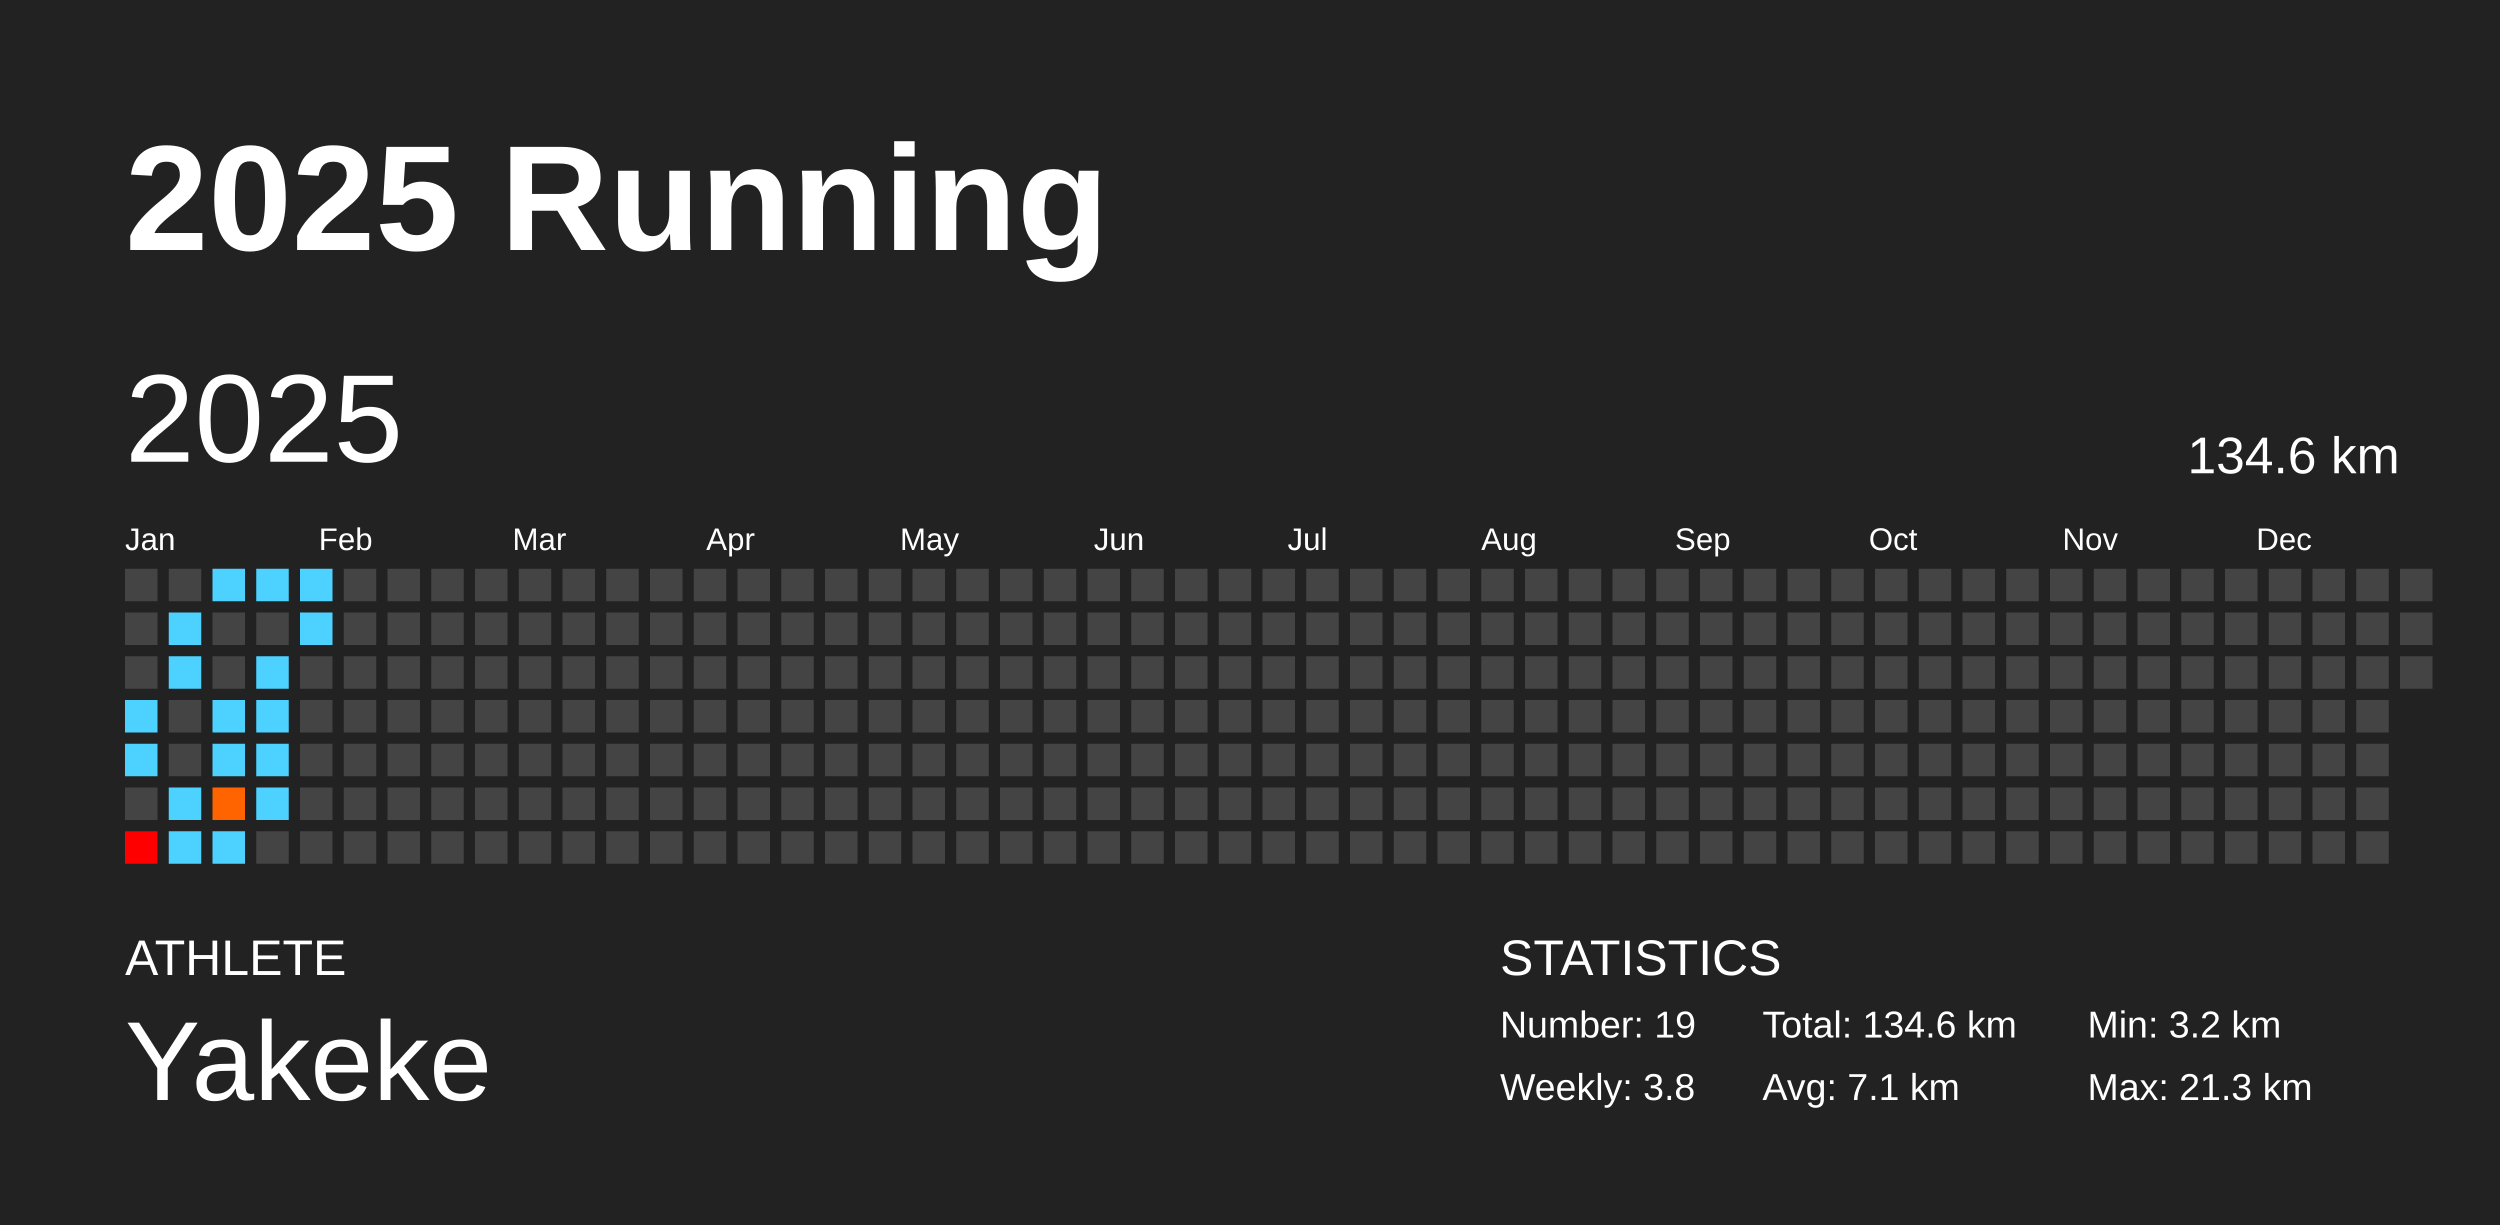
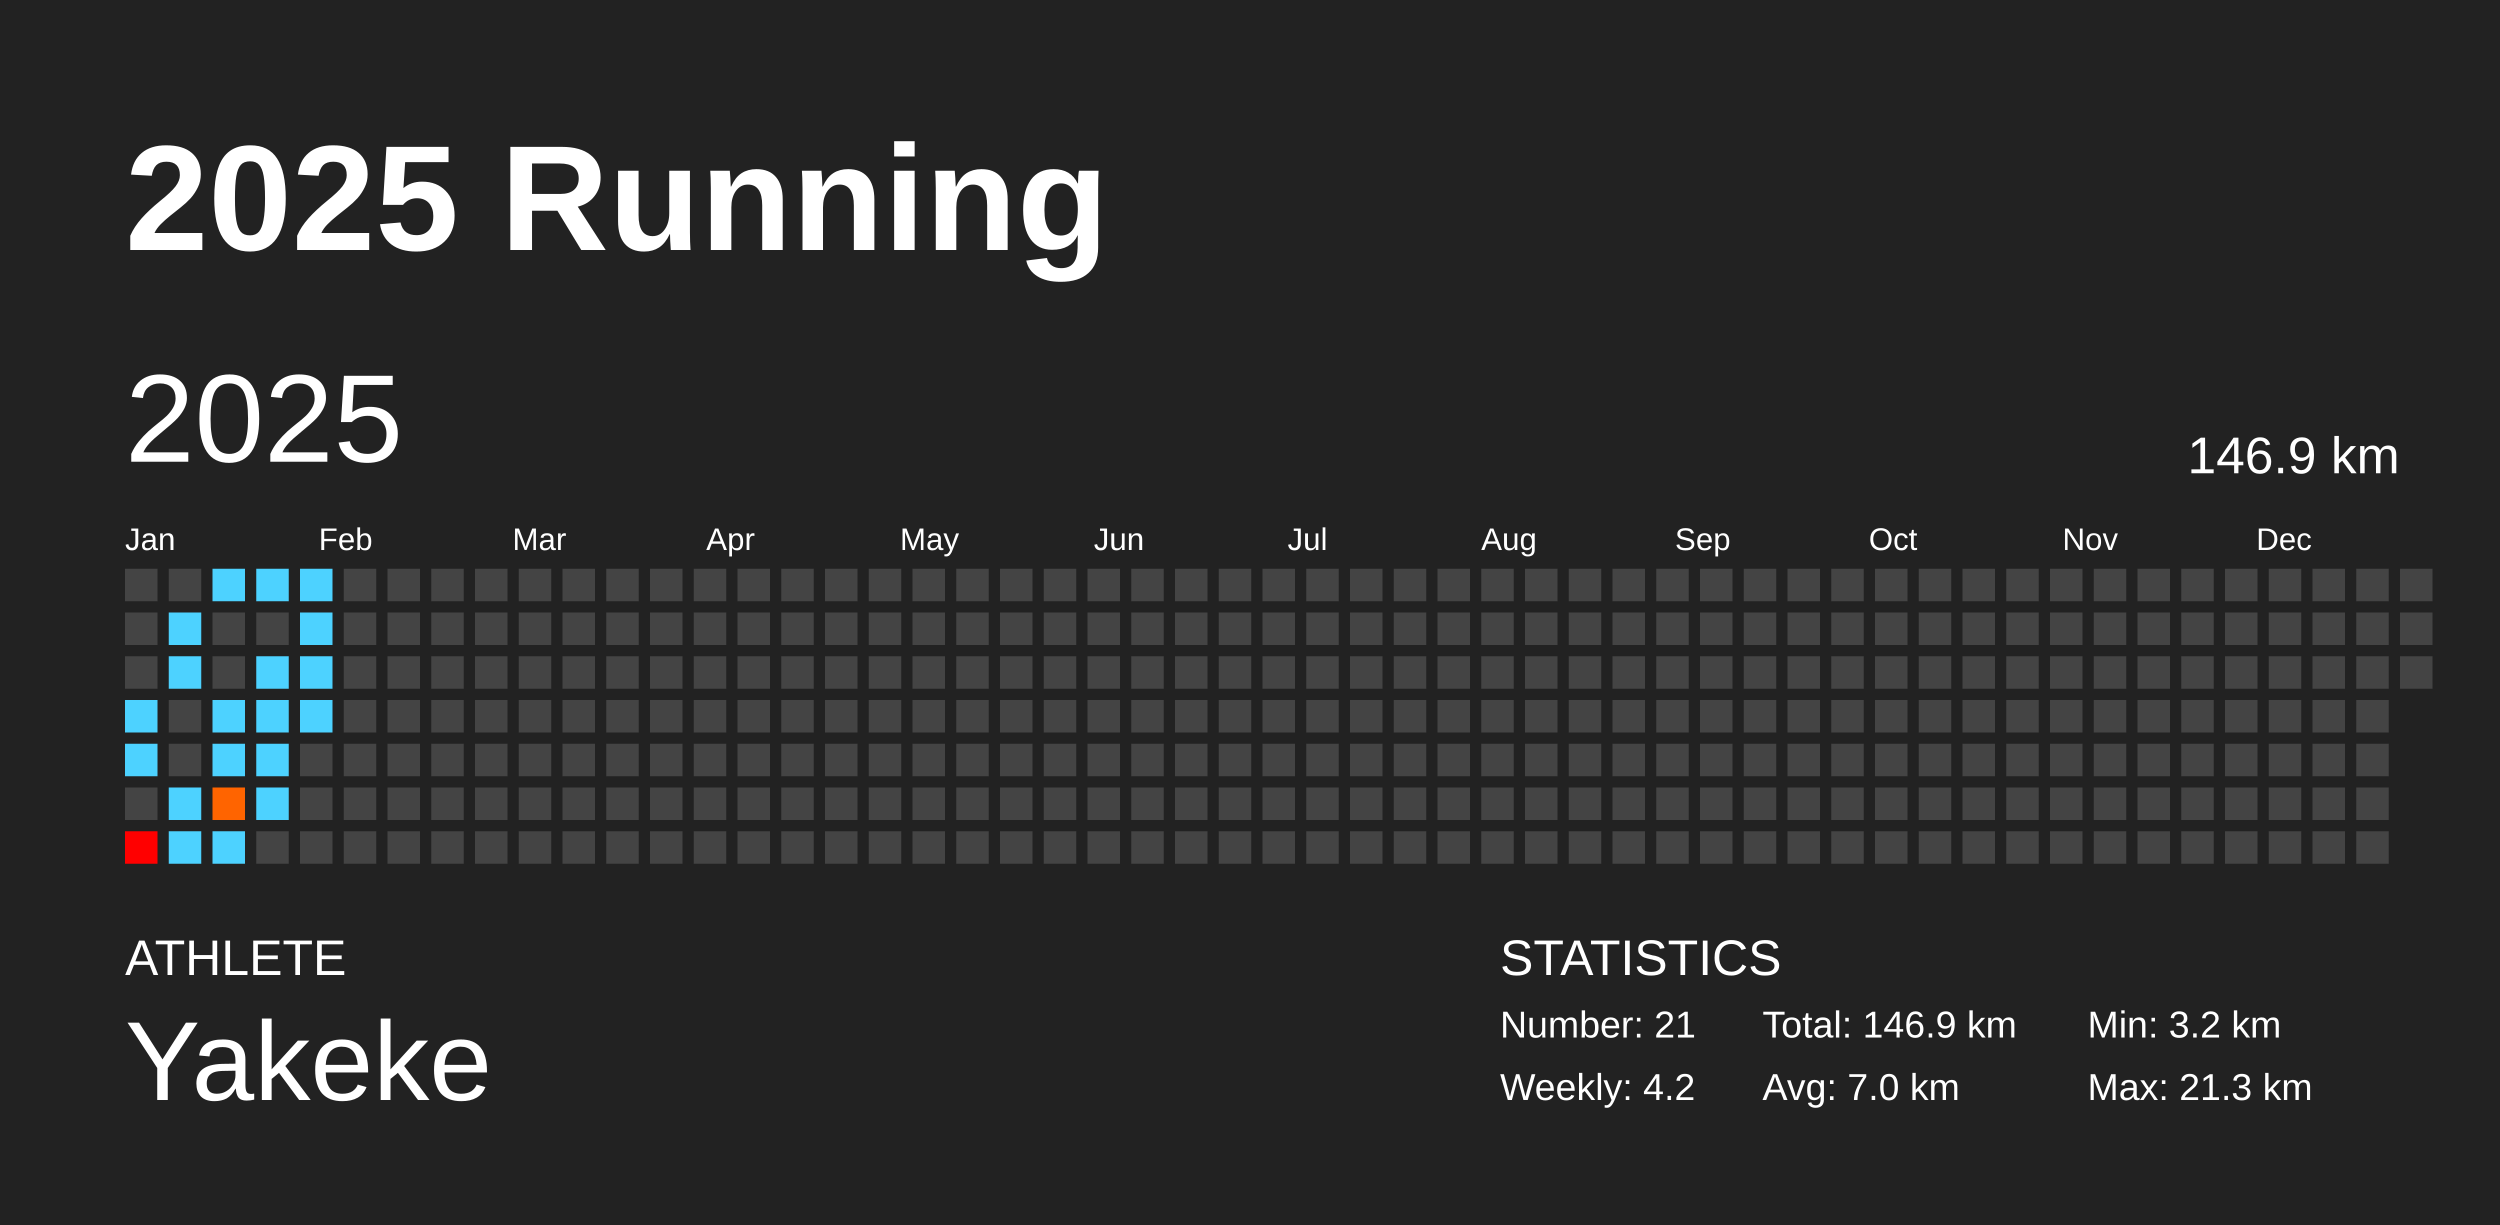
<svg xmlns="http://www.w3.org/2000/svg" baseProfile="full" height="98mm" version="1.1" viewBox="0,0,200,98" width="200mm">
  <defs />
  <rect fill="#222222" height="98" width="200" x="0" y="0" />
  <text fill="#FFFFFF" style="font-size:12px; font-family:Arial; font-weight:bold;" x="10" y="20">2025 Running</text>
  <text fill="#FFFFFF" style="font-size:4px; font-family:Arial" x="10" y="78">ATHLETE</text>
  <text fill="#FFFFFF" style="font-size:9px; font-family:Arial" x="10" y="88">Yakeke</text>
  <text fill="#FFFFFF" style="font-size:4px; font-family:Arial" x="120" y="78">STATISTICS</text>
-   <text fill="#FFFFFF" style="font-size:3px; font-family:Arial" x="120" y="83">Number: 19</text>
-   <text fill="#FFFFFF" style="font-size:3px; font-family:Arial" x="120" y="88">Weekly: 3.8</text>
-   <text fill="#FFFFFF" style="font-size:3px; font-family:Arial" x="141" y="83">Total: 134.6 km</text>
-   <text fill="#FFFFFF" style="font-size:3px; font-family:Arial" x="141" y="88">Avg: 7.1 km</text>
+   <text fill="#FFFFFF" style="font-size:3px; font-family:Arial" x="120" y="83">Number: 21</text>
+   <text fill="#FFFFFF" style="font-size:3px; font-family:Arial" x="120" y="88">Weekly: 4.2</text>
+   <text fill="#FFFFFF" style="font-size:3px; font-family:Arial" x="141" y="83">Total: 146.9 km</text>
+   <text fill="#FFFFFF" style="font-size:3px; font-family:Arial" x="141" y="88">Avg: 7.0 km</text>
  <text fill="#FFFFFF" style="font-size:3px; font-family:Arial" x="167" y="83">Min: 3.2 km</text>
  <text fill="#FFFFFF" style="font-size:3px; font-family:Arial" x="167" y="88">Max: 21.3 km</text>
  <text dominant-baseline="hanging" fill="#FFFFFF" style="font-size:10.0px; font-family:Arial;" x="10" y="30">2025</text>
-   <text dominant-baseline="hanging" fill="#FFFFFF" style="font-size:4.125px; font-family:Arial;" x="175" y="35">134.6 km</text>
+   <text dominant-baseline="hanging" fill="#FFFFFF" style="font-size:4.125px; font-family:Arial;" x="175" y="35">146.9 km</text>
  <text fill="#FFFFFF" style="font-size:2.5px; font-family:Arial" x="10.0" y="44">Jan</text>
  <text fill="#FFFFFF" style="font-size:2.5px; font-family:Arial" x="25.5" y="44">Feb</text>
  <text fill="#FFFFFF" style="font-size:2.5px; font-family:Arial" x="41.0" y="44">Mar</text>
  <text fill="#FFFFFF" style="font-size:2.5px; font-family:Arial" x="56.5" y="44">Apr</text>
  <text fill="#FFFFFF" style="font-size:2.5px; font-family:Arial" x="72.0" y="44">May</text>
  <text fill="#FFFFFF" style="font-size:2.5px; font-family:Arial" x="87.5" y="44">Jun</text>
  <text fill="#FFFFFF" style="font-size:2.5px; font-family:Arial" x="103.0" y="44">Jul</text>
  <text fill="#FFFFFF" style="font-size:2.5px; font-family:Arial" x="118.5" y="44">Aug</text>
  <text fill="#FFFFFF" style="font-size:2.5px; font-family:Arial" x="134.0" y="44">Sep</text>
  <text fill="#FFFFFF" style="font-size:2.5px; font-family:Arial" x="149.5" y="44">Oct</text>
  <text fill="#FFFFFF" style="font-size:2.5px; font-family:Arial" x="165.0" y="44">Nov</text>
  <text fill="#FFFFFF" style="font-size:2.5px; font-family:Arial" x="180.5" y="44">Dec</text>
  <rect fill="#444444" height="2.6" width="2.6" x="10.0" y="45.5" />
  <rect fill="#444444" height="2.6" width="2.6" x="10.0" y="49.0" />
  <rect fill="#444444" height="2.6" width="2.6" x="10.0" y="52.5" />
  <rect fill="#4dd2ff" height="2.6" width="2.6" x="10.0" y="56.0" />
  <rect fill="#4dd2ff" height="2.6" width="2.6" x="10.0" y="59.5" />
  <rect fill="#444444" height="2.6" width="2.6" x="10.0" y="63.0" />
  <rect fill="red" height="2.6" width="2.6" x="10.0" y="66.5" />
  <rect fill="#444444" height="2.6" width="2.6" x="13.5" y="45.5" />
  <rect fill="#4dd2ff" height="2.6" width="2.6" x="13.5" y="49.0" />
  <rect fill="#4dd2ff" height="2.6" width="2.6" x="13.5" y="52.5" />
  <rect fill="#444444" height="2.6" width="2.6" x="13.5" y="56.0" />
  <rect fill="#444444" height="2.6" width="2.6" x="13.5" y="59.5" />
  <rect fill="#4dd2ff" height="2.6" width="2.6" x="13.5" y="63.0" />
  <rect fill="#4dd2ff" height="2.6" width="2.6" x="13.5" y="66.5" />
  <rect fill="#4dd2ff" height="2.6" width="2.6" x="17.0" y="45.5" />
  <rect fill="#444444" height="2.6" width="2.6" x="17.0" y="49.0" />
  <rect fill="#444444" height="2.6" width="2.6" x="17.0" y="52.5" />
  <rect fill="#4dd2ff" height="2.6" width="2.6" x="17.0" y="56.0" />
  <rect fill="#4dd2ff" height="2.6" width="2.6" x="17.0" y="59.5" />
  <rect fill="#ff6400" height="2.6" width="2.6" x="17.0" y="63.0" />
  <rect fill="#4dd2ff" height="2.6" width="2.6" x="17.0" y="66.5" />
  <rect fill="#4dd2ff" height="2.6" width="2.6" x="20.5" y="45.5" />
  <rect fill="#444444" height="2.6" width="2.6" x="20.5" y="49.0" />
  <rect fill="#4dd2ff" height="2.6" width="2.6" x="20.5" y="52.5" />
  <rect fill="#4dd2ff" height="2.6" width="2.6" x="20.5" y="56.0" />
  <rect fill="#4dd2ff" height="2.6" width="2.6" x="20.5" y="59.5" />
  <rect fill="#4dd2ff" height="2.6" width="2.6" x="20.5" y="63.0" />
  <rect fill="#444444" height="2.6" width="2.6" x="20.5" y="66.5" />
  <rect fill="#4dd2ff" height="2.6" width="2.6" x="24.0" y="45.5" />
  <rect fill="#4dd2ff" height="2.6" width="2.6" x="24.0" y="49.0" />
-   <rect fill="#444444" height="2.6" width="2.6" x="24.0" y="52.5" />
-   <rect fill="#444444" height="2.6" width="2.6" x="24.0" y="56.0" />
+   <rect fill="#4dd2ff" height="2.6" width="2.6" x="24.0" y="52.5" />
+   <rect fill="#4dd2ff" height="2.6" width="2.6" x="24.0" y="56.0" />
  <rect fill="#444444" height="2.6" width="2.6" x="24.0" y="59.5" />
  <rect fill="#444444" height="2.6" width="2.6" x="24.0" y="63.0" />
  <rect fill="#444444" height="2.6" width="2.6" x="24.0" y="66.5" />
  <rect fill="#444444" height="2.6" width="2.6" x="27.5" y="45.5" />
  <rect fill="#444444" height="2.6" width="2.6" x="27.5" y="49.0" />
  <rect fill="#444444" height="2.6" width="2.6" x="27.5" y="52.5" />
  <rect fill="#444444" height="2.6" width="2.6" x="27.5" y="56.0" />
  <rect fill="#444444" height="2.6" width="2.6" x="27.5" y="59.5" />
  <rect fill="#444444" height="2.6" width="2.6" x="27.5" y="63.0" />
  <rect fill="#444444" height="2.6" width="2.6" x="27.5" y="66.5" />
  <rect fill="#444444" height="2.6" width="2.6" x="31.0" y="45.5" />
  <rect fill="#444444" height="2.6" width="2.6" x="31.0" y="49.0" />
  <rect fill="#444444" height="2.6" width="2.6" x="31.0" y="52.5" />
  <rect fill="#444444" height="2.6" width="2.6" x="31.0" y="56.0" />
  <rect fill="#444444" height="2.6" width="2.6" x="31.0" y="59.5" />
  <rect fill="#444444" height="2.6" width="2.6" x="31.0" y="63.0" />
  <rect fill="#444444" height="2.6" width="2.6" x="31.0" y="66.5" />
  <rect fill="#444444" height="2.6" width="2.6" x="34.5" y="45.5" />
  <rect fill="#444444" height="2.6" width="2.6" x="34.5" y="49.0" />
  <rect fill="#444444" height="2.6" width="2.6" x="34.5" y="52.5" />
  <rect fill="#444444" height="2.6" width="2.6" x="34.5" y="56.0" />
  <rect fill="#444444" height="2.6" width="2.6" x="34.5" y="59.5" />
  <rect fill="#444444" height="2.6" width="2.6" x="34.5" y="63.0" />
  <rect fill="#444444" height="2.6" width="2.6" x="34.5" y="66.5" />
  <rect fill="#444444" height="2.6" width="2.6" x="38.0" y="45.5" />
  <rect fill="#444444" height="2.6" width="2.6" x="38.0" y="49.0" />
  <rect fill="#444444" height="2.6" width="2.6" x="38.0" y="52.5" />
  <rect fill="#444444" height="2.6" width="2.6" x="38.0" y="56.0" />
  <rect fill="#444444" height="2.6" width="2.6" x="38.0" y="59.5" />
  <rect fill="#444444" height="2.6" width="2.6" x="38.0" y="63.0" />
  <rect fill="#444444" height="2.6" width="2.6" x="38.0" y="66.5" />
  <rect fill="#444444" height="2.6" width="2.6" x="41.5" y="45.5" />
  <rect fill="#444444" height="2.6" width="2.6" x="41.5" y="49.0" />
  <rect fill="#444444" height="2.6" width="2.6" x="41.5" y="52.5" />
  <rect fill="#444444" height="2.6" width="2.6" x="41.5" y="56.0" />
  <rect fill="#444444" height="2.6" width="2.6" x="41.5" y="59.5" />
  <rect fill="#444444" height="2.6" width="2.6" x="41.5" y="63.0" />
  <rect fill="#444444" height="2.6" width="2.6" x="41.5" y="66.5" />
  <rect fill="#444444" height="2.6" width="2.6" x="45.0" y="45.5" />
  <rect fill="#444444" height="2.6" width="2.6" x="45.0" y="49.0" />
  <rect fill="#444444" height="2.6" width="2.6" x="45.0" y="52.5" />
  <rect fill="#444444" height="2.6" width="2.6" x="45.0" y="56.0" />
  <rect fill="#444444" height="2.6" width="2.6" x="45.0" y="59.5" />
  <rect fill="#444444" height="2.6" width="2.6" x="45.0" y="63.0" />
  <rect fill="#444444" height="2.6" width="2.6" x="45.0" y="66.5" />
  <rect fill="#444444" height="2.6" width="2.6" x="48.5" y="45.5" />
  <rect fill="#444444" height="2.6" width="2.6" x="48.5" y="49.0" />
  <rect fill="#444444" height="2.6" width="2.6" x="48.5" y="52.5" />
  <rect fill="#444444" height="2.6" width="2.6" x="48.5" y="56.0" />
  <rect fill="#444444" height="2.6" width="2.6" x="48.5" y="59.5" />
  <rect fill="#444444" height="2.6" width="2.6" x="48.5" y="63.0" />
  <rect fill="#444444" height="2.6" width="2.6" x="48.5" y="66.5" />
  <rect fill="#444444" height="2.6" width="2.6" x="52.0" y="45.5" />
  <rect fill="#444444" height="2.6" width="2.6" x="52.0" y="49.0" />
  <rect fill="#444444" height="2.6" width="2.6" x="52.0" y="52.5" />
  <rect fill="#444444" height="2.6" width="2.6" x="52.0" y="56.0" />
  <rect fill="#444444" height="2.6" width="2.6" x="52.0" y="59.5" />
  <rect fill="#444444" height="2.6" width="2.6" x="52.0" y="63.0" />
  <rect fill="#444444" height="2.6" width="2.6" x="52.0" y="66.5" />
  <rect fill="#444444" height="2.6" width="2.6" x="55.5" y="45.5" />
  <rect fill="#444444" height="2.6" width="2.6" x="55.5" y="49.0" />
  <rect fill="#444444" height="2.6" width="2.6" x="55.5" y="52.5" />
  <rect fill="#444444" height="2.6" width="2.6" x="55.5" y="56.0" />
  <rect fill="#444444" height="2.6" width="2.6" x="55.5" y="59.5" />
  <rect fill="#444444" height="2.6" width="2.6" x="55.5" y="63.0" />
  <rect fill="#444444" height="2.6" width="2.6" x="55.5" y="66.5" />
  <rect fill="#444444" height="2.6" width="2.6" x="59.0" y="45.5" />
  <rect fill="#444444" height="2.6" width="2.6" x="59.0" y="49.0" />
  <rect fill="#444444" height="2.6" width="2.6" x="59.0" y="52.5" />
  <rect fill="#444444" height="2.6" width="2.6" x="59.0" y="56.0" />
  <rect fill="#444444" height="2.6" width="2.6" x="59.0" y="59.5" />
  <rect fill="#444444" height="2.6" width="2.6" x="59.0" y="63.0" />
  <rect fill="#444444" height="2.6" width="2.6" x="59.0" y="66.5" />
  <rect fill="#444444" height="2.6" width="2.6" x="62.5" y="45.5" />
  <rect fill="#444444" height="2.6" width="2.6" x="62.5" y="49.0" />
  <rect fill="#444444" height="2.6" width="2.6" x="62.5" y="52.5" />
  <rect fill="#444444" height="2.6" width="2.6" x="62.5" y="56.0" />
  <rect fill="#444444" height="2.6" width="2.6" x="62.5" y="59.5" />
  <rect fill="#444444" height="2.6" width="2.6" x="62.5" y="63.0" />
  <rect fill="#444444" height="2.6" width="2.6" x="62.5" y="66.5" />
  <rect fill="#444444" height="2.6" width="2.6" x="66.0" y="45.5" />
  <rect fill="#444444" height="2.6" width="2.6" x="66.0" y="49.0" />
  <rect fill="#444444" height="2.6" width="2.6" x="66.0" y="52.5" />
  <rect fill="#444444" height="2.6" width="2.6" x="66.0" y="56.0" />
  <rect fill="#444444" height="2.6" width="2.6" x="66.0" y="59.5" />
  <rect fill="#444444" height="2.6" width="2.6" x="66.0" y="63.0" />
  <rect fill="#444444" height="2.6" width="2.6" x="66.0" y="66.5" />
  <rect fill="#444444" height="2.6" width="2.6" x="69.5" y="45.5" />
  <rect fill="#444444" height="2.6" width="2.6" x="69.5" y="49.0" />
  <rect fill="#444444" height="2.6" width="2.6" x="69.5" y="52.5" />
  <rect fill="#444444" height="2.6" width="2.6" x="69.5" y="56.0" />
  <rect fill="#444444" height="2.6" width="2.6" x="69.5" y="59.5" />
  <rect fill="#444444" height="2.6" width="2.6" x="69.5" y="63.0" />
  <rect fill="#444444" height="2.6" width="2.6" x="69.5" y="66.5" />
  <rect fill="#444444" height="2.6" width="2.6" x="73.0" y="45.5" />
  <rect fill="#444444" height="2.6" width="2.6" x="73.0" y="49.0" />
  <rect fill="#444444" height="2.6" width="2.6" x="73.0" y="52.5" />
  <rect fill="#444444" height="2.6" width="2.6" x="73.0" y="56.0" />
  <rect fill="#444444" height="2.6" width="2.6" x="73.0" y="59.5" />
  <rect fill="#444444" height="2.6" width="2.6" x="73.0" y="63.0" />
  <rect fill="#444444" height="2.6" width="2.6" x="73.0" y="66.5" />
  <rect fill="#444444" height="2.6" width="2.6" x="76.5" y="45.5" />
  <rect fill="#444444" height="2.6" width="2.6" x="76.5" y="49.0" />
  <rect fill="#444444" height="2.6" width="2.6" x="76.5" y="52.5" />
  <rect fill="#444444" height="2.6" width="2.6" x="76.5" y="56.0" />
  <rect fill="#444444" height="2.6" width="2.6" x="76.5" y="59.5" />
  <rect fill="#444444" height="2.6" width="2.6" x="76.5" y="63.0" />
  <rect fill="#444444" height="2.6" width="2.6" x="76.5" y="66.5" />
  <rect fill="#444444" height="2.6" width="2.6" x="80.0" y="45.5" />
  <rect fill="#444444" height="2.6" width="2.6" x="80.0" y="49.0" />
  <rect fill="#444444" height="2.6" width="2.6" x="80.0" y="52.5" />
  <rect fill="#444444" height="2.6" width="2.6" x="80.0" y="56.0" />
  <rect fill="#444444" height="2.6" width="2.6" x="80.0" y="59.5" />
  <rect fill="#444444" height="2.6" width="2.6" x="80.0" y="63.0" />
  <rect fill="#444444" height="2.6" width="2.6" x="80.0" y="66.5" />
  <rect fill="#444444" height="2.6" width="2.6" x="83.5" y="45.5" />
  <rect fill="#444444" height="2.6" width="2.6" x="83.5" y="49.0" />
  <rect fill="#444444" height="2.6" width="2.6" x="83.5" y="52.5" />
  <rect fill="#444444" height="2.6" width="2.6" x="83.5" y="56.0" />
  <rect fill="#444444" height="2.6" width="2.6" x="83.5" y="59.5" />
  <rect fill="#444444" height="2.6" width="2.6" x="83.5" y="63.0" />
  <rect fill="#444444" height="2.6" width="2.6" x="83.5" y="66.5" />
  <rect fill="#444444" height="2.6" width="2.6" x="87.0" y="45.5" />
  <rect fill="#444444" height="2.6" width="2.6" x="87.0" y="49.0" />
  <rect fill="#444444" height="2.6" width="2.6" x="87.0" y="52.5" />
  <rect fill="#444444" height="2.6" width="2.6" x="87.0" y="56.0" />
  <rect fill="#444444" height="2.6" width="2.6" x="87.0" y="59.5" />
  <rect fill="#444444" height="2.6" width="2.6" x="87.0" y="63.0" />
  <rect fill="#444444" height="2.6" width="2.6" x="87.0" y="66.5" />
  <rect fill="#444444" height="2.6" width="2.6" x="90.5" y="45.5" />
  <rect fill="#444444" height="2.6" width="2.6" x="90.5" y="49.0" />
  <rect fill="#444444" height="2.6" width="2.6" x="90.5" y="52.5" />
  <rect fill="#444444" height="2.6" width="2.6" x="90.5" y="56.0" />
  <rect fill="#444444" height="2.6" width="2.6" x="90.5" y="59.5" />
  <rect fill="#444444" height="2.6" width="2.6" x="90.5" y="63.0" />
  <rect fill="#444444" height="2.6" width="2.6" x="90.5" y="66.5" />
  <rect fill="#444444" height="2.6" width="2.6" x="94.0" y="45.5" />
  <rect fill="#444444" height="2.6" width="2.6" x="94.0" y="49.0" />
  <rect fill="#444444" height="2.6" width="2.6" x="94.0" y="52.5" />
  <rect fill="#444444" height="2.6" width="2.6" x="94.0" y="56.0" />
  <rect fill="#444444" height="2.6" width="2.6" x="94.0" y="59.5" />
  <rect fill="#444444" height="2.6" width="2.6" x="94.0" y="63.0" />
  <rect fill="#444444" height="2.6" width="2.6" x="94.0" y="66.5" />
  <rect fill="#444444" height="2.6" width="2.6" x="97.5" y="45.5" />
  <rect fill="#444444" height="2.6" width="2.6" x="97.5" y="49.0" />
  <rect fill="#444444" height="2.6" width="2.6" x="97.5" y="52.5" />
  <rect fill="#444444" height="2.6" width="2.6" x="97.5" y="56.0" />
  <rect fill="#444444" height="2.6" width="2.6" x="97.5" y="59.5" />
  <rect fill="#444444" height="2.6" width="2.6" x="97.5" y="63.0" />
  <rect fill="#444444" height="2.6" width="2.6" x="97.5" y="66.5" />
  <rect fill="#444444" height="2.6" width="2.6" x="101.0" y="45.5" />
  <rect fill="#444444" height="2.6" width="2.6" x="101.0" y="49.0" />
  <rect fill="#444444" height="2.6" width="2.6" x="101.0" y="52.5" />
  <rect fill="#444444" height="2.6" width="2.6" x="101.0" y="56.0" />
  <rect fill="#444444" height="2.6" width="2.6" x="101.0" y="59.5" />
  <rect fill="#444444" height="2.6" width="2.6" x="101.0" y="63.0" />
  <rect fill="#444444" height="2.6" width="2.6" x="101.0" y="66.5" />
  <rect fill="#444444" height="2.6" width="2.6" x="104.5" y="45.5" />
  <rect fill="#444444" height="2.6" width="2.6" x="104.5" y="49.0" />
  <rect fill="#444444" height="2.6" width="2.6" x="104.5" y="52.5" />
  <rect fill="#444444" height="2.6" width="2.6" x="104.5" y="56.0" />
  <rect fill="#444444" height="2.6" width="2.6" x="104.5" y="59.5" />
  <rect fill="#444444" height="2.6" width="2.6" x="104.5" y="63.0" />
  <rect fill="#444444" height="2.6" width="2.6" x="104.5" y="66.5" />
  <rect fill="#444444" height="2.6" width="2.6" x="108.0" y="45.5" />
  <rect fill="#444444" height="2.6" width="2.6" x="108.0" y="49.0" />
  <rect fill="#444444" height="2.6" width="2.6" x="108.0" y="52.5" />
  <rect fill="#444444" height="2.6" width="2.6" x="108.0" y="56.0" />
  <rect fill="#444444" height="2.6" width="2.6" x="108.0" y="59.5" />
  <rect fill="#444444" height="2.6" width="2.6" x="108.0" y="63.0" />
  <rect fill="#444444" height="2.6" width="2.6" x="108.0" y="66.5" />
  <rect fill="#444444" height="2.6" width="2.6" x="111.5" y="45.5" />
  <rect fill="#444444" height="2.6" width="2.6" x="111.5" y="49.0" />
  <rect fill="#444444" height="2.6" width="2.6" x="111.5" y="52.5" />
  <rect fill="#444444" height="2.6" width="2.6" x="111.5" y="56.0" />
  <rect fill="#444444" height="2.6" width="2.6" x="111.5" y="59.5" />
  <rect fill="#444444" height="2.6" width="2.6" x="111.5" y="63.0" />
  <rect fill="#444444" height="2.6" width="2.6" x="111.5" y="66.5" />
  <rect fill="#444444" height="2.6" width="2.6" x="115.0" y="45.5" />
  <rect fill="#444444" height="2.6" width="2.6" x="115.0" y="49.0" />
  <rect fill="#444444" height="2.6" width="2.6" x="115.0" y="52.5" />
  <rect fill="#444444" height="2.6" width="2.6" x="115.0" y="56.0" />
  <rect fill="#444444" height="2.6" width="2.6" x="115.0" y="59.5" />
  <rect fill="#444444" height="2.6" width="2.6" x="115.0" y="63.0" />
  <rect fill="#444444" height="2.6" width="2.6" x="115.0" y="66.5" />
  <rect fill="#444444" height="2.6" width="2.6" x="118.5" y="45.5" />
  <rect fill="#444444" height="2.6" width="2.6" x="118.5" y="49.0" />
  <rect fill="#444444" height="2.6" width="2.6" x="118.5" y="52.5" />
  <rect fill="#444444" height="2.6" width="2.6" x="118.5" y="56.0" />
  <rect fill="#444444" height="2.6" width="2.6" x="118.5" y="59.5" />
  <rect fill="#444444" height="2.6" width="2.6" x="118.5" y="63.0" />
  <rect fill="#444444" height="2.6" width="2.6" x="118.5" y="66.5" />
  <rect fill="#444444" height="2.6" width="2.6" x="122.0" y="45.5" />
  <rect fill="#444444" height="2.6" width="2.6" x="122.0" y="49.0" />
  <rect fill="#444444" height="2.6" width="2.6" x="122.0" y="52.5" />
  <rect fill="#444444" height="2.6" width="2.6" x="122.0" y="56.0" />
  <rect fill="#444444" height="2.6" width="2.6" x="122.0" y="59.5" />
  <rect fill="#444444" height="2.6" width="2.6" x="122.0" y="63.0" />
  <rect fill="#444444" height="2.6" width="2.6" x="122.0" y="66.5" />
  <rect fill="#444444" height="2.6" width="2.6" x="125.5" y="45.5" />
  <rect fill="#444444" height="2.6" width="2.6" x="125.5" y="49.0" />
  <rect fill="#444444" height="2.6" width="2.6" x="125.5" y="52.5" />
  <rect fill="#444444" height="2.6" width="2.6" x="125.5" y="56.0" />
  <rect fill="#444444" height="2.6" width="2.6" x="125.5" y="59.5" />
  <rect fill="#444444" height="2.6" width="2.6" x="125.5" y="63.0" />
  <rect fill="#444444" height="2.6" width="2.6" x="125.5" y="66.5" />
  <rect fill="#444444" height="2.6" width="2.6" x="129.0" y="45.5" />
  <rect fill="#444444" height="2.6" width="2.6" x="129.0" y="49.0" />
  <rect fill="#444444" height="2.6" width="2.6" x="129.0" y="52.5" />
  <rect fill="#444444" height="2.6" width="2.6" x="129.0" y="56.0" />
  <rect fill="#444444" height="2.6" width="2.6" x="129.0" y="59.5" />
  <rect fill="#444444" height="2.6" width="2.6" x="129.0" y="63.0" />
  <rect fill="#444444" height="2.6" width="2.6" x="129.0" y="66.5" />
  <rect fill="#444444" height="2.6" width="2.6" x="132.5" y="45.5" />
  <rect fill="#444444" height="2.6" width="2.6" x="132.5" y="49.0" />
  <rect fill="#444444" height="2.6" width="2.6" x="132.5" y="52.5" />
  <rect fill="#444444" height="2.6" width="2.6" x="132.5" y="56.0" />
  <rect fill="#444444" height="2.6" width="2.6" x="132.5" y="59.5" />
  <rect fill="#444444" height="2.6" width="2.6" x="132.5" y="63.0" />
  <rect fill="#444444" height="2.6" width="2.6" x="132.5" y="66.5" />
  <rect fill="#444444" height="2.6" width="2.6" x="136.0" y="45.5" />
  <rect fill="#444444" height="2.6" width="2.6" x="136.0" y="49.0" />
  <rect fill="#444444" height="2.6" width="2.6" x="136.0" y="52.5" />
  <rect fill="#444444" height="2.6" width="2.6" x="136.0" y="56.0" />
  <rect fill="#444444" height="2.6" width="2.6" x="136.0" y="59.5" />
  <rect fill="#444444" height="2.6" width="2.6" x="136.0" y="63.0" />
  <rect fill="#444444" height="2.6" width="2.6" x="136.0" y="66.5" />
  <rect fill="#444444" height="2.6" width="2.6" x="139.5" y="45.5" />
  <rect fill="#444444" height="2.6" width="2.6" x="139.5" y="49.0" />
  <rect fill="#444444" height="2.6" width="2.6" x="139.5" y="52.5" />
  <rect fill="#444444" height="2.6" width="2.6" x="139.5" y="56.0" />
  <rect fill="#444444" height="2.6" width="2.6" x="139.5" y="59.5" />
  <rect fill="#444444" height="2.6" width="2.6" x="139.5" y="63.0" />
  <rect fill="#444444" height="2.6" width="2.6" x="139.5" y="66.5" />
  <rect fill="#444444" height="2.6" width="2.6" x="143.0" y="45.5" />
  <rect fill="#444444" height="2.6" width="2.6" x="143.0" y="49.0" />
  <rect fill="#444444" height="2.6" width="2.6" x="143.0" y="52.5" />
  <rect fill="#444444" height="2.6" width="2.6" x="143.0" y="56.0" />
  <rect fill="#444444" height="2.6" width="2.6" x="143.0" y="59.5" />
  <rect fill="#444444" height="2.6" width="2.6" x="143.0" y="63.0" />
  <rect fill="#444444" height="2.6" width="2.6" x="143.0" y="66.5" />
  <rect fill="#444444" height="2.6" width="2.6" x="146.5" y="45.5" />
  <rect fill="#444444" height="2.6" width="2.6" x="146.5" y="49.0" />
  <rect fill="#444444" height="2.6" width="2.6" x="146.5" y="52.5" />
  <rect fill="#444444" height="2.6" width="2.6" x="146.5" y="56.0" />
  <rect fill="#444444" height="2.6" width="2.6" x="146.5" y="59.5" />
  <rect fill="#444444" height="2.6" width="2.6" x="146.5" y="63.0" />
  <rect fill="#444444" height="2.6" width="2.6" x="146.5" y="66.5" />
  <rect fill="#444444" height="2.6" width="2.6" x="150.0" y="45.5" />
  <rect fill="#444444" height="2.6" width="2.6" x="150.0" y="49.0" />
  <rect fill="#444444" height="2.6" width="2.6" x="150.0" y="52.5" />
  <rect fill="#444444" height="2.6" width="2.6" x="150.0" y="56.0" />
  <rect fill="#444444" height="2.6" width="2.6" x="150.0" y="59.5" />
  <rect fill="#444444" height="2.6" width="2.6" x="150.0" y="63.0" />
  <rect fill="#444444" height="2.6" width="2.6" x="150.0" y="66.5" />
  <rect fill="#444444" height="2.6" width="2.6" x="153.5" y="45.5" />
  <rect fill="#444444" height="2.6" width="2.6" x="153.5" y="49.0" />
  <rect fill="#444444" height="2.6" width="2.6" x="153.5" y="52.5" />
  <rect fill="#444444" height="2.6" width="2.6" x="153.5" y="56.0" />
  <rect fill="#444444" height="2.6" width="2.6" x="153.5" y="59.5" />
  <rect fill="#444444" height="2.6" width="2.6" x="153.5" y="63.0" />
  <rect fill="#444444" height="2.6" width="2.6" x="153.5" y="66.5" />
  <rect fill="#444444" height="2.6" width="2.6" x="157.0" y="45.5" />
  <rect fill="#444444" height="2.6" width="2.6" x="157.0" y="49.0" />
  <rect fill="#444444" height="2.6" width="2.6" x="157.0" y="52.5" />
  <rect fill="#444444" height="2.6" width="2.6" x="157.0" y="56.0" />
  <rect fill="#444444" height="2.6" width="2.6" x="157.0" y="59.5" />
  <rect fill="#444444" height="2.6" width="2.6" x="157.0" y="63.0" />
  <rect fill="#444444" height="2.6" width="2.6" x="157.0" y="66.5" />
  <rect fill="#444444" height="2.6" width="2.6" x="160.5" y="45.5" />
  <rect fill="#444444" height="2.6" width="2.6" x="160.5" y="49.0" />
  <rect fill="#444444" height="2.6" width="2.6" x="160.5" y="52.5" />
  <rect fill="#444444" height="2.6" width="2.6" x="160.5" y="56.0" />
  <rect fill="#444444" height="2.6" width="2.6" x="160.5" y="59.5" />
  <rect fill="#444444" height="2.6" width="2.6" x="160.5" y="63.0" />
  <rect fill="#444444" height="2.6" width="2.6" x="160.5" y="66.5" />
  <rect fill="#444444" height="2.6" width="2.6" x="164.0" y="45.5" />
  <rect fill="#444444" height="2.6" width="2.6" x="164.0" y="49.0" />
  <rect fill="#444444" height="2.6" width="2.6" x="164.0" y="52.5" />
  <rect fill="#444444" height="2.6" width="2.6" x="164.0" y="56.0" />
  <rect fill="#444444" height="2.6" width="2.6" x="164.0" y="59.5" />
  <rect fill="#444444" height="2.6" width="2.6" x="164.0" y="63.0" />
  <rect fill="#444444" height="2.6" width="2.6" x="164.0" y="66.5" />
  <rect fill="#444444" height="2.6" width="2.6" x="167.5" y="45.5" />
  <rect fill="#444444" height="2.6" width="2.6" x="167.5" y="49.0" />
  <rect fill="#444444" height="2.6" width="2.6" x="167.5" y="52.5" />
  <rect fill="#444444" height="2.6" width="2.6" x="167.5" y="56.0" />
  <rect fill="#444444" height="2.6" width="2.6" x="167.5" y="59.5" />
  <rect fill="#444444" height="2.6" width="2.6" x="167.5" y="63.0" />
  <rect fill="#444444" height="2.6" width="2.6" x="167.5" y="66.5" />
  <rect fill="#444444" height="2.6" width="2.6" x="171.0" y="45.5" />
  <rect fill="#444444" height="2.6" width="2.6" x="171.0" y="49.0" />
  <rect fill="#444444" height="2.6" width="2.6" x="171.0" y="52.5" />
  <rect fill="#444444" height="2.6" width="2.6" x="171.0" y="56.0" />
  <rect fill="#444444" height="2.6" width="2.6" x="171.0" y="59.5" />
  <rect fill="#444444" height="2.6" width="2.6" x="171.0" y="63.0" />
  <rect fill="#444444" height="2.6" width="2.6" x="171.0" y="66.5" />
  <rect fill="#444444" height="2.6" width="2.6" x="174.5" y="45.5" />
  <rect fill="#444444" height="2.6" width="2.6" x="174.5" y="49.0" />
  <rect fill="#444444" height="2.6" width="2.6" x="174.5" y="52.5" />
  <rect fill="#444444" height="2.6" width="2.6" x="174.5" y="56.0" />
  <rect fill="#444444" height="2.6" width="2.6" x="174.5" y="59.5" />
  <rect fill="#444444" height="2.6" width="2.6" x="174.5" y="63.0" />
  <rect fill="#444444" height="2.6" width="2.6" x="174.5" y="66.5" />
  <rect fill="#444444" height="2.6" width="2.6" x="178.0" y="45.5" />
  <rect fill="#444444" height="2.6" width="2.6" x="178.0" y="49.0" />
  <rect fill="#444444" height="2.6" width="2.6" x="178.0" y="52.5" />
  <rect fill="#444444" height="2.6" width="2.6" x="178.0" y="56.0" />
  <rect fill="#444444" height="2.6" width="2.6" x="178.0" y="59.5" />
  <rect fill="#444444" height="2.6" width="2.6" x="178.0" y="63.0" />
  <rect fill="#444444" height="2.6" width="2.6" x="178.0" y="66.5" />
  <rect fill="#444444" height="2.6" width="2.6" x="181.5" y="45.5" />
  <rect fill="#444444" height="2.6" width="2.6" x="181.5" y="49.0" />
  <rect fill="#444444" height="2.6" width="2.6" x="181.5" y="52.5" />
  <rect fill="#444444" height="2.6" width="2.6" x="181.5" y="56.0" />
  <rect fill="#444444" height="2.6" width="2.6" x="181.5" y="59.5" />
  <rect fill="#444444" height="2.6" width="2.6" x="181.5" y="63.0" />
  <rect fill="#444444" height="2.6" width="2.6" x="181.5" y="66.5" />
  <rect fill="#444444" height="2.6" width="2.6" x="185.0" y="45.5" />
  <rect fill="#444444" height="2.6" width="2.6" x="185.0" y="49.0" />
  <rect fill="#444444" height="2.6" width="2.6" x="185.0" y="52.5" />
  <rect fill="#444444" height="2.6" width="2.6" x="185.0" y="56.0" />
  <rect fill="#444444" height="2.6" width="2.6" x="185.0" y="59.5" />
  <rect fill="#444444" height="2.6" width="2.6" x="185.0" y="63.0" />
  <rect fill="#444444" height="2.6" width="2.6" x="185.0" y="66.5" />
  <rect fill="#444444" height="2.6" width="2.6" x="188.5" y="45.5" />
  <rect fill="#444444" height="2.6" width="2.6" x="188.5" y="49.0" />
  <rect fill="#444444" height="2.6" width="2.6" x="188.5" y="52.5" />
  <rect fill="#444444" height="2.6" width="2.6" x="188.5" y="56.0" />
  <rect fill="#444444" height="2.6" width="2.6" x="188.5" y="59.5" />
  <rect fill="#444444" height="2.6" width="2.6" x="188.5" y="63.0" />
  <rect fill="#444444" height="2.6" width="2.6" x="188.5" y="66.5" />
  <rect fill="#444444" height="2.6" width="2.6" x="192.0" y="45.5" />
  <rect fill="#444444" height="2.6" width="2.6" x="192.0" y="49.0" />
  <rect fill="#444444" height="2.6" width="2.6" x="192.0" y="52.5" />
</svg>
